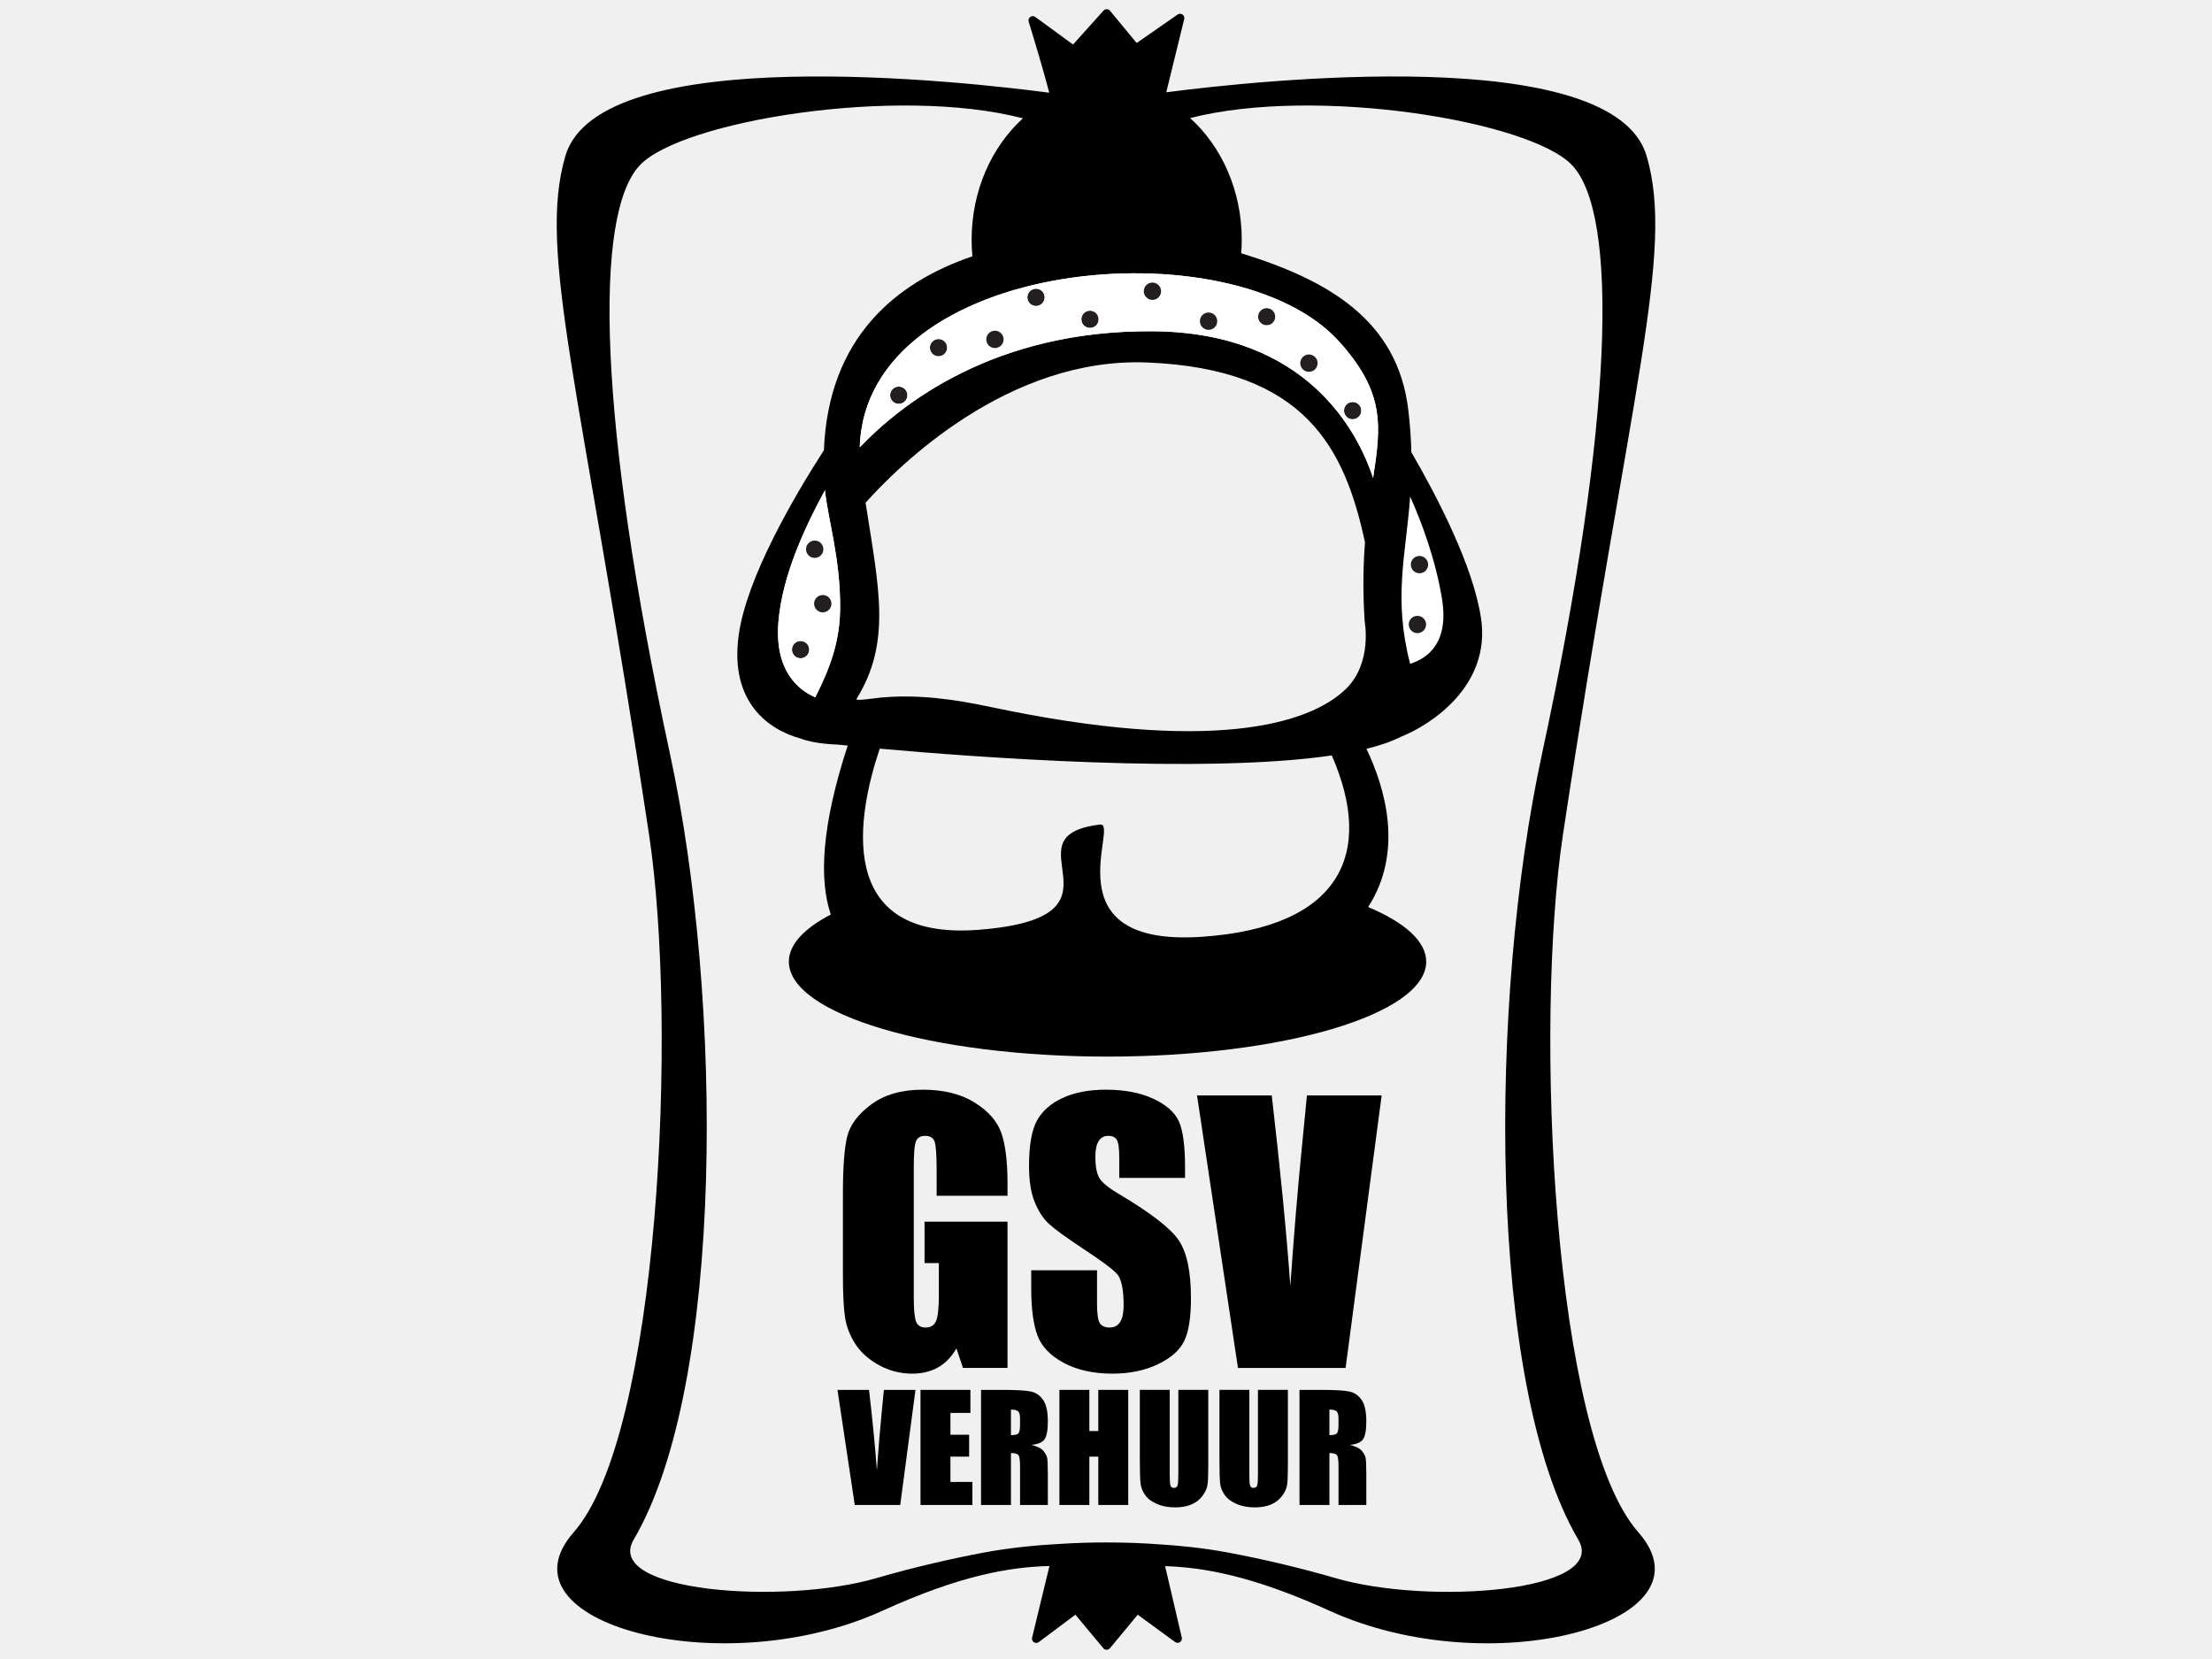
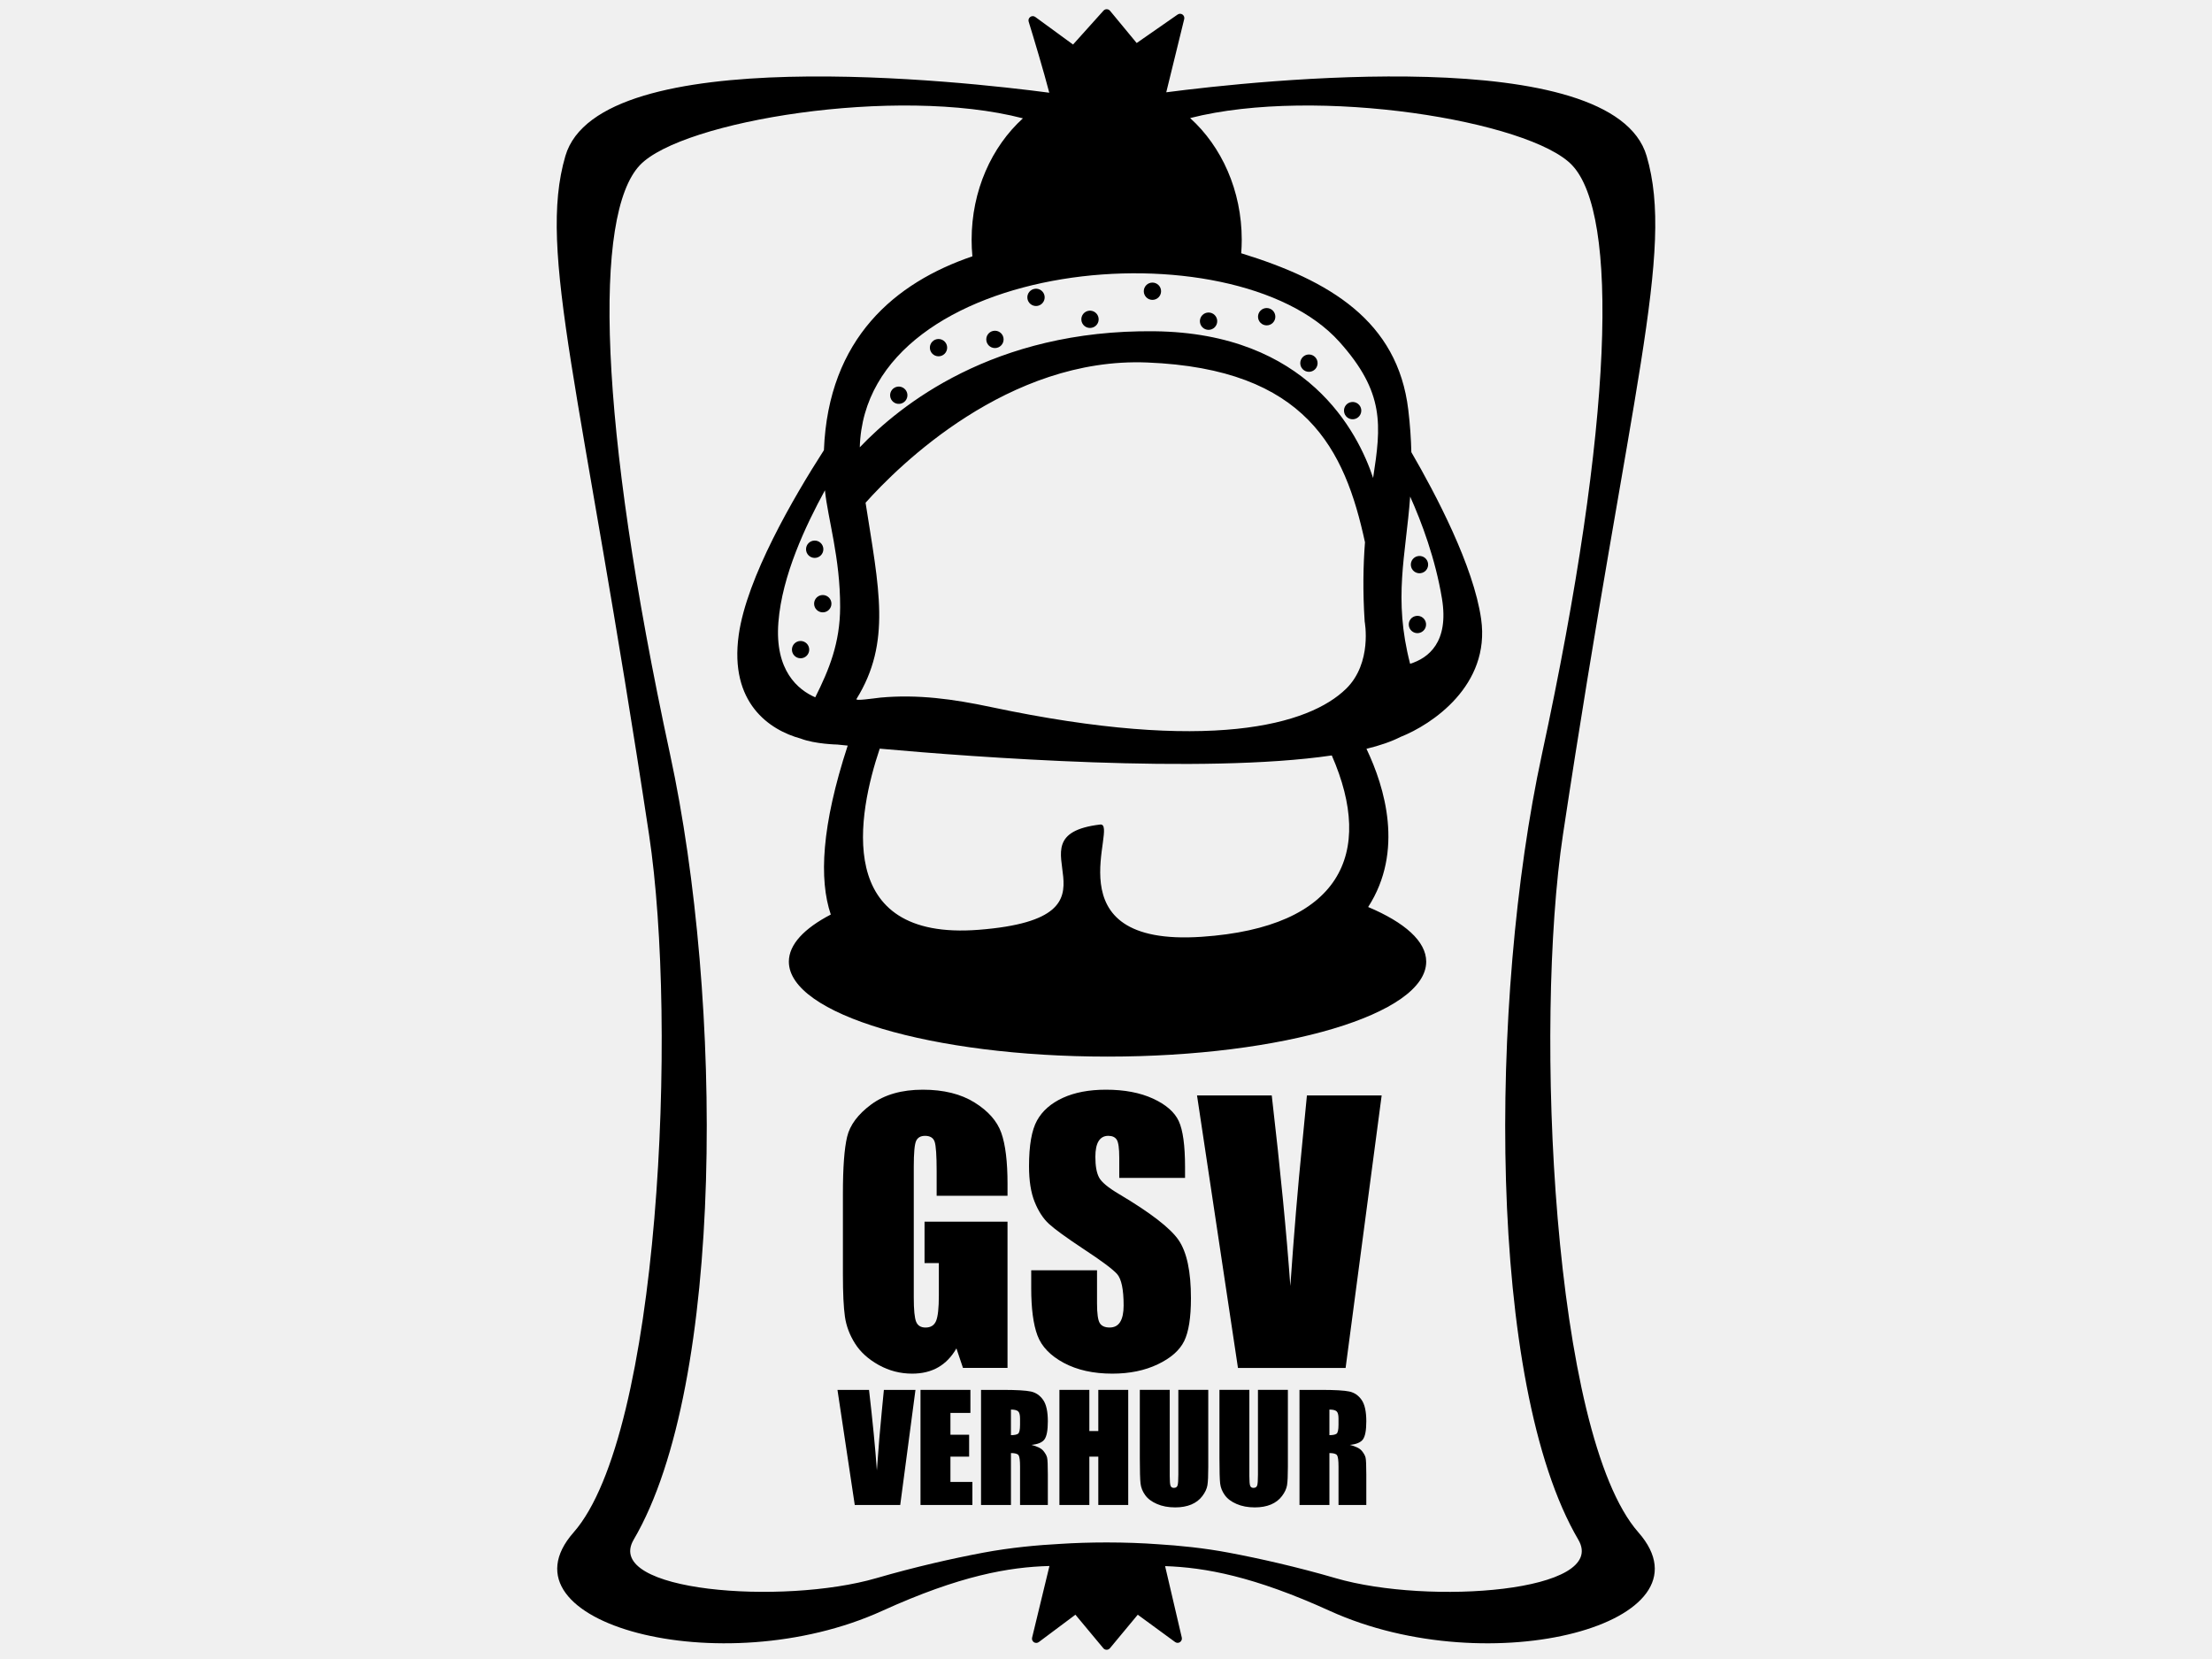
<svg xmlns="http://www.w3.org/2000/svg" width="120mm" height="90mm" viewBox="0 0 120 90" version="1.1" id="svg1" xml:space="preserve">
  <defs id="defs1">
    <clipPath id="clipPath13329" clipPathUnits="userSpaceOnUse">
      <path id="path13331" d="m 0,0 720,0 0,405.354 -720,0 L 0,0 Z" />
    </clipPath>
    <clipPath id="clipPath13357" clipPathUnits="userSpaceOnUse">
      <path id="path13359" d="m 0,0 720,0 0,405.354 -720,0 L 0,0 Z" />
    </clipPath>
  </defs>
-   <circle fill="#231f20" cx="68.717" cy="17.181" r="0.47" id="circle1" style="stroke-width:0.701" />
-   <path fill="#ffffff" d="m 76.428,33.928 c 0.027,0.26 0.26,0.445 0.516,0.417 0.258,-0.028 0.445,-0.26 0.417,-0.518 -0.027,-0.257 -0.26,-0.444 -0.516,-0.415 -0.26,0.027 -0.446,0.259 -0.417,0.516 z m 0.072,-6.99 c 0.616,1.377 1.369,3.377 1.726,5.541 0.387,2.364 -0.743,3.223 -1.728,3.53 -0.924,-3.569 -0.232,-5.863 0.003,-9.071 z m 0.557,4.158 c 0.259,-0.027 0.444,-0.257 0.416,-0.517 -0.027,-0.258 -0.259,-0.445 -0.517,-0.416 -0.258,0.027 -0.444,0.259 -0.416,0.518 0.027,0.258 0.259,0.444 0.517,0.414 z" id="path1" style="stroke-width:0.701" />
-   <circle fill="#231f20" cx="43.431" cy="35.242" r="0.469" id="circle2" style="stroke-width:0.701" />
-   <path fill="#231f20" d="m 77.473,30.579 c 0.028,0.26 -0.157,0.49 -0.416,0.517 -0.258,0.029 -0.489,-0.157 -0.517,-0.414 -0.028,-0.259 0.158,-0.491 0.416,-0.518 0.258,-0.029 0.49,0.158 0.517,0.416 z" id="path2" style="stroke-width:0.701" />
-   <path fill="#231f20" d="m 77.361,33.827 c 0.028,0.258 -0.159,0.49 -0.417,0.518 -0.256,0.028 -0.489,-0.157 -0.516,-0.417 -0.029,-0.258 0.157,-0.489 0.417,-0.516 0.256,-0.029 0.489,0.158 0.516,0.415 z" id="path3" style="stroke-width:0.701" />
-   <path fill="#231f20" d="m 59.599,17.271 c 0.029,0.26 -0.159,0.49 -0.417,0.517 -0.258,0.029 -0.489,-0.157 -0.517,-0.414 -0.028,-0.259 0.159,-0.49 0.416,-0.518 0.258,-0.027 0.49,0.158 0.518,0.416 z" id="path4" style="stroke-width:0.701" />
-   <path fill="#231f20" d="m 49.225,21.391 c 0.028,0.257 -0.158,0.489 -0.417,0.517 -0.258,0.028 -0.489,-0.159 -0.517,-0.417 -0.028,-0.257 0.158,-0.487 0.417,-0.517 0.257,-0.027 0.489,0.161 0.517,0.417 z" id="path5" style="stroke-width:0.701" />
-   <path fill="#231f20" d="m 56.671,16.084 c 0.026,0.257 -0.163,0.488 -0.421,0.515 -0.258,0.025 -0.488,-0.163 -0.515,-0.421 -0.025,-0.259 0.163,-0.487 0.421,-0.513 0.257,-0.028 0.488,0.161 0.515,0.419 z" id="path6" style="stroke-width:0.701" />
-   <path fill="#231f20" d="m 73.847,22.224 c 0.027,0.258 -0.159,0.491 -0.417,0.518 -0.258,0.03 -0.489,-0.159 -0.516,-0.416 -0.029,-0.258 0.157,-0.489 0.414,-0.516 0.259,-0.029 0.49,0.157 0.519,0.414 z" id="path7" style="stroke-width:0.701" />
-   <circle fill="#231f20" cx="50.914" cy="18.86" r="0.469" id="circle8" style="stroke-width:0.701" />
+   <circle fill="#231f20" cx="68.717" cy="17.181" r="0.47" id="circle1" style="stroke-width:0.701;fill:#000000" />
+   <circle fill="#231f20" cx="43.431" cy="35.242" r="0.469" id="circle2" style="stroke-width:0.701;fill:#000000" />
+   <path fill="#231f20" d="m 77.473,30.579 c 0.028,0.26 -0.157,0.49 -0.416,0.517 -0.258,0.029 -0.489,-0.157 -0.517,-0.414 -0.028,-0.259 0.158,-0.491 0.416,-0.518 0.258,-0.029 0.49,0.158 0.517,0.416 z" id="path2" style="stroke-width:0.701;fill:#000000" />
+   <path fill="#231f20" d="m 77.361,33.827 c 0.028,0.258 -0.159,0.49 -0.417,0.518 -0.256,0.028 -0.489,-0.157 -0.516,-0.417 -0.029,-0.258 0.157,-0.489 0.417,-0.516 0.256,-0.029 0.489,0.158 0.516,0.415 z" id="path3" style="stroke-width:0.701;fill:#000000" />
+   <path fill="#231f20" d="m 59.599,17.271 c 0.029,0.26 -0.159,0.49 -0.417,0.517 -0.258,0.029 -0.489,-0.157 -0.517,-0.414 -0.028,-0.259 0.159,-0.49 0.416,-0.518 0.258,-0.027 0.49,0.158 0.518,0.416 z" id="path4" style="stroke-width:0.701;fill:#000000" />
+   <path fill="#231f20" d="m 49.225,21.391 c 0.028,0.257 -0.158,0.489 -0.417,0.517 -0.258,0.028 -0.489,-0.159 -0.517,-0.417 -0.028,-0.257 0.158,-0.487 0.417,-0.517 0.257,-0.027 0.489,0.161 0.517,0.417 z" id="path5" style="stroke-width:0.701;fill:#000000" />
+   <path fill="#231f20" d="m 56.671,16.084 c 0.026,0.257 -0.163,0.488 -0.421,0.515 -0.258,0.025 -0.488,-0.163 -0.515,-0.421 -0.025,-0.259 0.163,-0.487 0.421,-0.513 0.257,-0.028 0.488,0.161 0.515,0.419 z" id="path6" style="stroke-width:0.701;fill:#000000" />
+   <path fill="#231f20" d="m 73.847,22.224 c 0.027,0.258 -0.159,0.491 -0.417,0.518 -0.258,0.03 -0.489,-0.159 -0.516,-0.416 -0.029,-0.258 0.157,-0.489 0.414,-0.516 0.259,-0.029 0.49,0.157 0.519,0.414 z" id="path7" style="stroke-width:0.701;fill:#000000" />
+   <circle fill="#231f20" cx="50.914" cy="18.86" r="0.469" id="circle8" style="stroke-width:0.701;fill:#000000" />
  <path fill="#231f20" d="m 89.329,8.463 c 1.531,5.233 -0.868,12.508 -4.539,36.813 -1.563,10.347 -0.567,32.56 4.092,37.854 4.316,4.905 -8.009,8.231 -16.745,4.258 -4.123,-1.876 -6.766,-2.353 -8.931,-2.427 l 0.906,3.877 c 0.021,0.097 -0.019,0.193 -0.099,0.246 -0.08,0.058 -0.187,0.051 -0.266,-0.006 0,0 -1.726,-1.263 -2.024,-1.481 -0.233,0.28 -1.51,1.819 -1.51,1.819 -0.044,0.053 -0.109,0.083 -0.179,0.083 -0.069,0 -0.135,-0.029 -0.179,-0.083 0,0 -1.279,-1.535 -1.514,-1.819 -0.299,0.222 -1.986,1.484 -1.986,1.484 -0.079,0.059 -0.186,0.061 -0.267,0.009 -0.081,-0.056 -0.121,-0.155 -0.097,-0.248 l 0.941,-3.888 c -2.192,0.058 -4.857,0.517 -9.068,2.432 C 39.128,91.361 26.802,88.034 31.119,83.13 35.777,77.836 36.773,55.623 35.21,45.276 31.538,20.971 29.14,13.696 30.671,8.463 32.51,2.181 52.421,4.435 56.923,5.03 56.62,3.861 56.062,2.007 55.805,1.175 c -0.03,-0.095 0.006,-0.198 0.088,-0.257 0.081,-0.058 0.19,-0.058 0.271,0.002 0,0 1.758,1.285 2.048,1.496 0.238,-0.266 1.653,-1.84 1.653,-1.84 0.046,-0.05 0.111,-0.079 0.177,-0.076 0.069,0 0.131,0.032 0.175,0.083 0,0 1.221,1.474 1.447,1.751 0.302,-0.211 2.22,-1.544 2.22,-1.544 0.08,-0.057 0.186,-0.057 0.266,-0.002 0.078,0.055 0.116,0.153 0.093,0.246 L 63.269,5.007 C 68.117,4.376 87.514,2.265 89.329,8.463 Z M 72.451,85.613 C 77.523,87.089 87.284,86.36 85.623,83.528 80.667,75.088 80.773,54.224 83.646,40.931 87.564,22.787 87.811,11.619 85.282,8.958 83.011,6.564 71.421,4.652 64.564,6.405 c 1.704,1.539 2.8,3.925 2.8,6.604 0,0.248 -0.011,0.489 -0.029,0.73 4.777,1.469 8.487,3.662 9.064,8.494 0.099,0.827 0.149,1.589 0.166,2.298 1.325,2.282 3.379,6.178 3.786,9.052 0.515,3.611 -2.691,5.732 -4.374,6.395 -0.495,0.252 -1.119,0.468 -1.847,0.644 0.998,2.091 2.042,5.558 0.092,8.583 1.985,0.837 3.149,1.861 3.149,2.964 0,2.846 -7.739,5.151 -17.287,5.151 -9.548,0 -17.289,-2.305 -17.289,-5.151 0,-0.93 0.828,-1.801 2.275,-2.556 -0.643,-1.902 -0.508,-4.807 0.918,-9.165 -0.365,-0.034 -0.567,-0.057 -0.567,-0.057 0,0 -1.209,-0.023 -1.984,-0.324 -1.691,-0.46 -3.879,-1.932 -3.361,-5.626 0.433,-3.094 2.956,-7.428 4.621,-10.019 0.24,-6.089 3.887,-9.097 8.055,-10.517 -0.028,-0.292 -0.042,-0.593 -0.042,-0.897 0,-2.671 1.088,-5.049 2.783,-6.589 C 48.641,4.64 36.996,6.56 34.715,8.958 32.189,11.619 32.435,22.787 36.353,40.931 c 2.871,13.292 2.978,34.157 -1.977,42.596 -1.663,2.832 8.099,3.561 13.172,2.085 2.093,-0.607 4.102,-1.062 5.782,-1.378 1.5,-0.283 3,-0.416 4.194,-0.479 0.761,-0.05 1.614,-0.078 2.514,-0.078 1.007,0 1.953,0.036 2.778,0.097 1.131,0.07 2.493,0.201 3.851,0.459 1.681,0.317 3.691,0.771 5.783,1.379 z m 4.048,-49.603 c 0.986,-0.306 2.115,-1.166 1.728,-3.53 -0.356,-2.164 -1.109,-4.164 -1.726,-5.541 -0.236,3.207 -0.928,5.501 -0.003,9.071 z M 74.491,25.929 c 0.438,-2.853 0.642,-4.633 -1.834,-7.39 -5.744,-6.393 -25.72,-4.559 -26.014,5.726 2.147,-2.249 7.229,-6.395 15.989,-6.294 8.289,0.097 11.031,5.457 11.859,7.958 z m -1.47,11.441 c 1.442,-1.409 1.012,-3.651 1.012,-3.651 -0.109,-1.66 -0.078,-3.07 0.017,-4.301 -1.09,-5.04 -3.174,-9.407 -11.817,-9.753 -7.539,-0.301 -13.479,5.599 -15.276,7.608 0.72,4.632 1.416,7.569 -0.495,10.65 -0.067,0.109 0.849,-0.025 1.303,-0.079 2.022,-0.184 3.933,0.076 5.985,0.511 11.886,2.522 17.273,0.967 19.27,-0.986 z m -7.82,13.45 c 7.51,-0.513 9.386,-4.499 7.048,-9.838 -6.988,1.025 -19.405,0.092 -24.524,-0.368 -1.178,3.503 -2.556,10.446 5.369,9.827 8.769,-0.685 1.263,-5.076 6.587,-5.71 1.088,-0.13 -2.816,6.657 5.519,6.089 z M 45.577,32.936 c 0.007,-2.673 -0.665,-4.78 -0.825,-6.338 -1.043,1.916 -2.323,4.607 -2.524,7.154 -0.209,2.637 1.072,3.674 1.999,4.077 0.755,-1.506 1.344,-2.948 1.35,-4.893 z" id="path9" style="stroke-width:0.701;fill:#000000" />
-   <path fill="#ffffff" d="m 48.808,21.907 c 0.259,-0.028 0.445,-0.26 0.417,-0.517 -0.028,-0.257 -0.26,-0.444 -0.517,-0.417 -0.259,0.03 -0.445,0.26 -0.417,0.517 0.028,0.258 0.259,0.445 0.517,0.417 z m 25.683,4.022 C 73.663,23.428 70.921,18.069 62.632,17.971 53.872,17.87 48.789,22.017 46.643,24.265 c 0.294,-10.285 20.269,-12.119 26.014,-5.726 2.476,2.756 2.272,4.537 1.834,7.39 z m -1.577,-3.603 c 0.027,0.258 0.258,0.447 0.516,0.416 0.258,-0.027 0.444,-0.26 0.417,-0.518 -0.029,-0.258 -0.26,-0.444 -0.518,-0.414 -0.259,0.027 -0.445,0.258 -0.415,0.516 z M 56.156,15.664 c -0.258,0.027 -0.445,0.255 -0.421,0.513 0.027,0.258 0.257,0.445 0.515,0.421 0.258,-0.027 0.446,-0.258 0.421,-0.515 -0.027,-0.258 -0.257,-0.447 -0.515,-0.419 z m 8.941,1.81 c 0.029,0.258 0.259,0.444 0.517,0.417 0.258,-0.029 0.446,-0.26 0.417,-0.518 -0.028,-0.258 -0.26,-0.442 -0.517,-0.416 -0.258,0.027 -0.445,0.259 -0.417,0.517 z m 5.962,2.694 c 0.258,-0.029 0.445,-0.26 0.417,-0.518 -0.028,-0.259 -0.259,-0.444 -0.517,-0.416 -0.259,0.027 -0.444,0.258 -0.417,0.517 0.028,0.257 0.26,0.444 0.517,0.417 z m -2.291,-2.52 c 0.257,-0.025 0.444,-0.26 0.417,-0.518 -0.029,-0.257 -0.26,-0.444 -0.519,-0.416 -0.258,0.029 -0.444,0.259 -0.416,0.517 0.028,0.258 0.258,0.445 0.517,0.417 z m -6.2,-1.381 c 0.257,-0.027 0.445,-0.257 0.419,-0.515 -0.025,-0.257 -0.257,-0.446 -0.513,-0.419 -0.259,0.027 -0.447,0.257 -0.421,0.515 0.027,0.256 0.257,0.445 0.515,0.42 z m -3.386,1.52 c 0.258,-0.027 0.446,-0.257 0.417,-0.517 -0.028,-0.258 -0.26,-0.444 -0.518,-0.416 -0.257,0.028 -0.444,0.259 -0.416,0.518 0.028,0.258 0.259,0.444 0.517,0.414 z m -5.155,1.09 c 0.257,-0.028 0.444,-0.259 0.416,-0.516 -0.028,-0.258 -0.26,-0.446 -0.517,-0.417 -0.258,0.027 -0.445,0.26 -0.417,0.517 0.028,0.259 0.26,0.445 0.518,0.416 z m -3.062,0.45 c 0.258,-0.027 0.444,-0.26 0.416,-0.518 -0.028,-0.258 -0.259,-0.444 -0.517,-0.415 -0.258,0.027 -0.444,0.258 -0.416,0.517 0.028,0.259 0.259,0.444 0.517,0.416 z" id="path11" style="stroke-width:0.701" />
-   <circle fill="#231f20" cx="62.519" cy="15.799" r="0.469" id="circle11" style="stroke-width:0.701" />
-   <circle fill="#231f20" cx="65.564" cy="17.424" r="0.47" id="circle12" style="stroke-width:0.701" />
-   <circle fill="#231f20" cx="71.009" cy="19.701" r="0.47" id="circle13" style="stroke-width:0.701" />
-   <circle fill="#231f20" cx="53.975" cy="18.412" r="0.47" id="circle14" style="stroke-width:0.701" />
-   <path fill="#ffffff" d="m 44.753,26.598 c 0.161,1.557 0.832,3.665 0.825,6.338 -0.006,1.946 -0.595,3.387 -1.35,4.893 -0.927,-0.403 -2.208,-1.44 -1.999,-4.077 0.201,-2.547 1.481,-5.238 2.524,-7.154 z m 7e-4,6.606 c 0.251,-0.065 0.401,-0.322 0.336,-0.574 -0.065,-0.248 -0.322,-0.4 -0.571,-0.334 -0.252,0.065 -0.403,0.321 -0.337,0.571 0.065,0.251 0.322,0.401 0.572,0.336 z m -0.438,-2.953 c 0.25,-0.067 0.401,-0.323 0.336,-0.574 -0.067,-0.251 -0.323,-0.401 -0.574,-0.336 -0.251,0.067 -0.401,0.324 -0.336,0.574 0.066,0.25 0.323,0.4 0.574,0.336 z m -0.833,5.458 c 0.258,-0.028 0.444,-0.26 0.414,-0.52 -0.029,-0.257 -0.262,-0.444 -0.518,-0.414 -0.258,0.029 -0.444,0.262 -0.414,0.518 0.028,0.257 0.26,0.442 0.518,0.415 z" id="path14" style="stroke-width:0.701" />
-   <circle fill="#231f20" cx="44.635" cy="32.75" r="0.47" id="circle15" style="stroke-width:0.701" />
-   <circle fill="#231f20" cx="44.197" cy="29.796" r="0.47" id="circle16" style="stroke-width:0.701" />
+   <circle fill="#231f20" cx="62.519" cy="15.799" r="0.469" id="circle11" style="stroke-width:0.701;fill:#000000" />
+   <circle fill="#231f20" cx="65.564" cy="17.424" r="0.47" id="circle12" style="stroke-width:0.701;fill:#000000" />
+   <circle fill="#231f20" cx="71.009" cy="19.701" r="0.47" id="circle13" style="stroke-width:0.701;fill:#000000" />
+   <circle fill="#231f20" cx="53.975" cy="18.412" r="0.47" id="circle14" style="stroke-width:0.701;fill:#000000" />
+   <circle fill="#231f20" cx="44.635" cy="32.75" r="0.47" id="circle15" style="stroke-width:0.701;fill:#000000" />
+   <circle fill="#231f20" cx="44.197" cy="29.796" r="0.47" id="circle16" style="stroke-width:0.701;fill:#000000" />
  <g id="g27" transform="matrix(0.7011384,0,0,0.7011384,17.7633,-55.76611)" style="fill:#000000">
    <g id="g26" style="fill:#000000">
      <path fill="#231f20" d="m 52.62,172.057 h -5.483 v -1.915 c 0,-1.206 -0.052,-1.961 -0.156,-2.266 -0.104,-0.304 -0.352,-0.455 -0.742,-0.455 -0.339,0 -0.569,0.13 -0.69,0.391 -0.122,0.26 -0.182,0.929 -0.182,2.005 v 10.118 c 0,0.947 0.061,1.57 0.182,1.869 0.122,0.3 0.365,0.449 0.729,0.449 0.399,0 0.67,-0.169 0.814,-0.508 0.143,-0.338 0.215,-0.998 0.215,-1.979 v -2.501 H 46.2 v -3.204 h 6.42 v 11.317 h -3.446 l -0.507,-1.511 c -0.374,0.651 -0.845,1.14 -1.414,1.465 -0.569,0.326 -1.24,0.488 -2.013,0.488 -0.921,0 -1.784,-0.223 -2.587,-0.67 -0.803,-0.447 -1.414,-1.001 -1.831,-1.66 -0.417,-0.66 -0.678,-1.354 -0.782,-2.078 -0.104,-0.725 -0.156,-1.812 -0.156,-3.262 v -6.264 c 0,-2.015 0.108,-3.478 0.325,-4.389 0.217,-0.912 0.84,-1.748 1.869,-2.508 1.029,-0.76 2.359,-1.139 3.992,-1.139 1.606,0 2.939,0.33 3.998,0.989 1.059,0.66 1.75,1.443 2.071,2.351 0.321,0.907 0.482,2.225 0.482,3.953 z" id="path17" style="fill:#000000" />
      <path fill="#231f20" d="m 66.358,170.677 h -5.092 v -1.562 c 0,-0.729 -0.065,-1.194 -0.195,-1.396 -0.13,-0.2 -0.347,-0.299 -0.651,-0.299 -0.33,0 -0.579,0.135 -0.749,0.404 -0.169,0.269 -0.254,0.677 -0.254,1.225 0,0.703 0.095,1.233 0.285,1.59 0.182,0.355 0.698,0.785 1.549,1.289 2.44,1.448 3.978,2.637 4.611,3.566 0.634,0.929 0.951,2.426 0.951,4.492 0,1.502 -0.176,2.609 -0.527,3.32 -0.352,0.713 -1.031,1.31 -2.038,1.791 -1.008,0.482 -2.18,0.723 -3.517,0.723 -1.467,0 -2.72,-0.277 -3.757,-0.833 -1.038,-0.556 -1.717,-1.264 -2.038,-2.122 -0.321,-0.86 -0.482,-2.08 -0.482,-3.66 v -1.381 h 5.092 v 2.566 c 0,0.789 0.072,1.297 0.215,1.523 0.143,0.226 0.397,0.338 0.762,0.338 0.364,0 0.636,-0.143 0.813,-0.43 0.178,-0.286 0.268,-0.711 0.268,-1.275 0,-1.242 -0.17,-2.054 -0.508,-2.436 -0.348,-0.383 -1.203,-1.02 -2.566,-1.914 -1.363,-0.903 -2.266,-1.559 -2.708,-1.967 -0.443,-0.408 -0.81,-0.973 -1.101,-1.693 -0.291,-0.721 -0.437,-1.641 -0.437,-2.761 0,-1.614 0.206,-2.796 0.619,-3.542 0.413,-0.746 1.079,-1.33 1.999,-1.752 0.92,-0.421 2.032,-0.631 3.334,-0.631 1.423,0 2.637,0.229 3.64,0.689 1.003,0.461 1.667,1.04 1.992,1.738 0.325,0.699 0.488,1.887 0.488,3.562 v 0.837 z" id="path18" style="fill:#000000" />
      <path fill="#231f20" d="m 81.569,164.295 -2.79,21.084 h -8.328 l -3.168,-21.084 h 5.782 c 0.672,5.808 1.151,10.722 1.438,14.741 0.283,-4.062 0.584,-7.67 0.902,-10.82 l 0.381,-3.921 z" id="path19" style="fill:#000000" />
      <path fill="#231f20" d="m 45.498,187.076 -1.179,8.906 h -3.518 l -1.338,-8.906 h 2.442 c 0.284,2.453 0.486,4.529 0.607,6.227 0.12,-1.715 0.247,-3.239 0.381,-4.57 l 0.161,-1.656 z" id="path20" style="fill:#000000" />
      <path fill="#231f20" d="m 45.888,187.076 h 3.861 v 1.783 h -1.545 v 1.688 h 1.446 v 1.695 h -1.446 v 1.957 h 1.699 v 1.783 h -4.015 z" id="path21" style="fill:#000000" />
      <path fill="#231f20" d="m 50.569,187.076 h 1.639 c 1.093,0 1.833,0.043 2.22,0.127 0.387,0.084 0.702,0.3 0.946,0.646 0.244,0.346 0.366,0.899 0.366,1.658 0,0.693 -0.086,1.159 -0.258,1.397 -0.172,0.238 -0.512,0.382 -1.018,0.429 0.458,0.113 0.766,0.266 0.924,0.457 0.158,0.19 0.256,0.365 0.294,0.525 0.039,0.159 0.058,0.598 0.058,1.316 v 2.35 h -2.15 v -2.96 c 0,-0.477 -0.038,-0.771 -0.113,-0.886 -0.075,-0.113 -0.272,-0.17 -0.591,-0.17 v 4.016 h -2.315 v -8.905 z m 2.316,1.524 v 1.979 c 0.26,0 0.443,-0.035 0.547,-0.107 0.104,-0.07 0.157,-0.303 0.157,-0.695 v -0.489 c 0,-0.282 -0.051,-0.468 -0.151,-0.556 -0.102,-0.088 -0.286,-0.132 -0.553,-0.132 z" id="path22" style="fill:#000000" />
      <path fill="#231f20" d="m 61.96,187.076 v 8.906 h -2.315 v -3.74 h -0.693 v 3.74 h -2.316 v -8.906 h 2.316 v 3.186 h 0.693 v -3.186 z" id="path23" style="fill:#000000" />
      <path fill="#231f20" d="m 68.153,187.076 v 5.952 c 0,0.675 -0.021,1.148 -0.065,1.422 -0.044,0.272 -0.175,0.554 -0.391,0.841 -0.217,0.289 -0.502,0.506 -0.855,0.655 -0.354,0.148 -0.771,0.223 -1.251,0.223 -0.532,0 -1.002,-0.088 -1.408,-0.265 -0.407,-0.176 -0.712,-0.404 -0.913,-0.688 -0.202,-0.281 -0.321,-0.58 -0.357,-0.894 -0.037,-0.313 -0.056,-0.972 -0.056,-1.979 v -5.27 h 2.315 v 6.678 c 0,0.389 0.021,0.638 0.063,0.746 0.043,0.107 0.128,0.162 0.256,0.162 0.146,0 0.241,-0.061 0.283,-0.18 0.042,-0.119 0.063,-0.4 0.063,-0.844 v -6.562 h 2.316 z" id="path24" style="fill:#000000" />
      <path fill="#231f20" d="m 74.313,187.076 v 5.952 c 0,0.675 -0.021,1.148 -0.065,1.422 -0.044,0.272 -0.174,0.554 -0.391,0.841 -0.217,0.289 -0.502,0.506 -0.855,0.655 -0.354,0.148 -0.771,0.223 -1.251,0.223 -0.532,0 -1.001,-0.088 -1.408,-0.265 -0.407,-0.176 -0.712,-0.404 -0.913,-0.688 -0.201,-0.281 -0.321,-0.58 -0.357,-0.894 -0.037,-0.313 -0.055,-0.972 -0.055,-1.979 v -5.27 h 2.315 v 6.678 c 0,0.389 0.021,0.638 0.063,0.746 0.042,0.107 0.127,0.162 0.255,0.162 0.147,0 0.241,-0.061 0.284,-0.18 0.042,-0.119 0.062,-0.4 0.062,-0.844 v -6.562 h 2.316 z" id="path25" style="fill:#000000" />
      <path fill="#231f20" d="m 75.211,187.076 h 1.639 c 1.093,0 1.832,0.043 2.22,0.127 0.387,0.084 0.702,0.3 0.946,0.646 0.243,0.347 0.365,0.899 0.365,1.658 0,0.693 -0.086,1.159 -0.259,1.397 -0.172,0.238 -0.512,0.382 -1.018,0.429 0.459,0.113 0.767,0.266 0.924,0.457 0.158,0.19 0.257,0.365 0.295,0.525 0.038,0.159 0.058,0.598 0.058,1.316 v 2.35 h -2.15 v -2.96 c 0,-0.477 -0.038,-0.771 -0.113,-0.886 -0.075,-0.113 -0.272,-0.17 -0.591,-0.17 v 4.016 h -2.315 z m 2.315,1.524 v 1.979 c 0.26,0 0.442,-0.035 0.547,-0.107 0.104,-0.07 0.157,-0.303 0.157,-0.695 v -0.489 c 0,-0.282 -0.051,-0.468 -0.151,-0.556 -0.1,-0.088 -0.285,-0.132 -0.553,-0.132 z" id="path26" style="fill:#000000" />
    </g>
  </g>
</svg>
